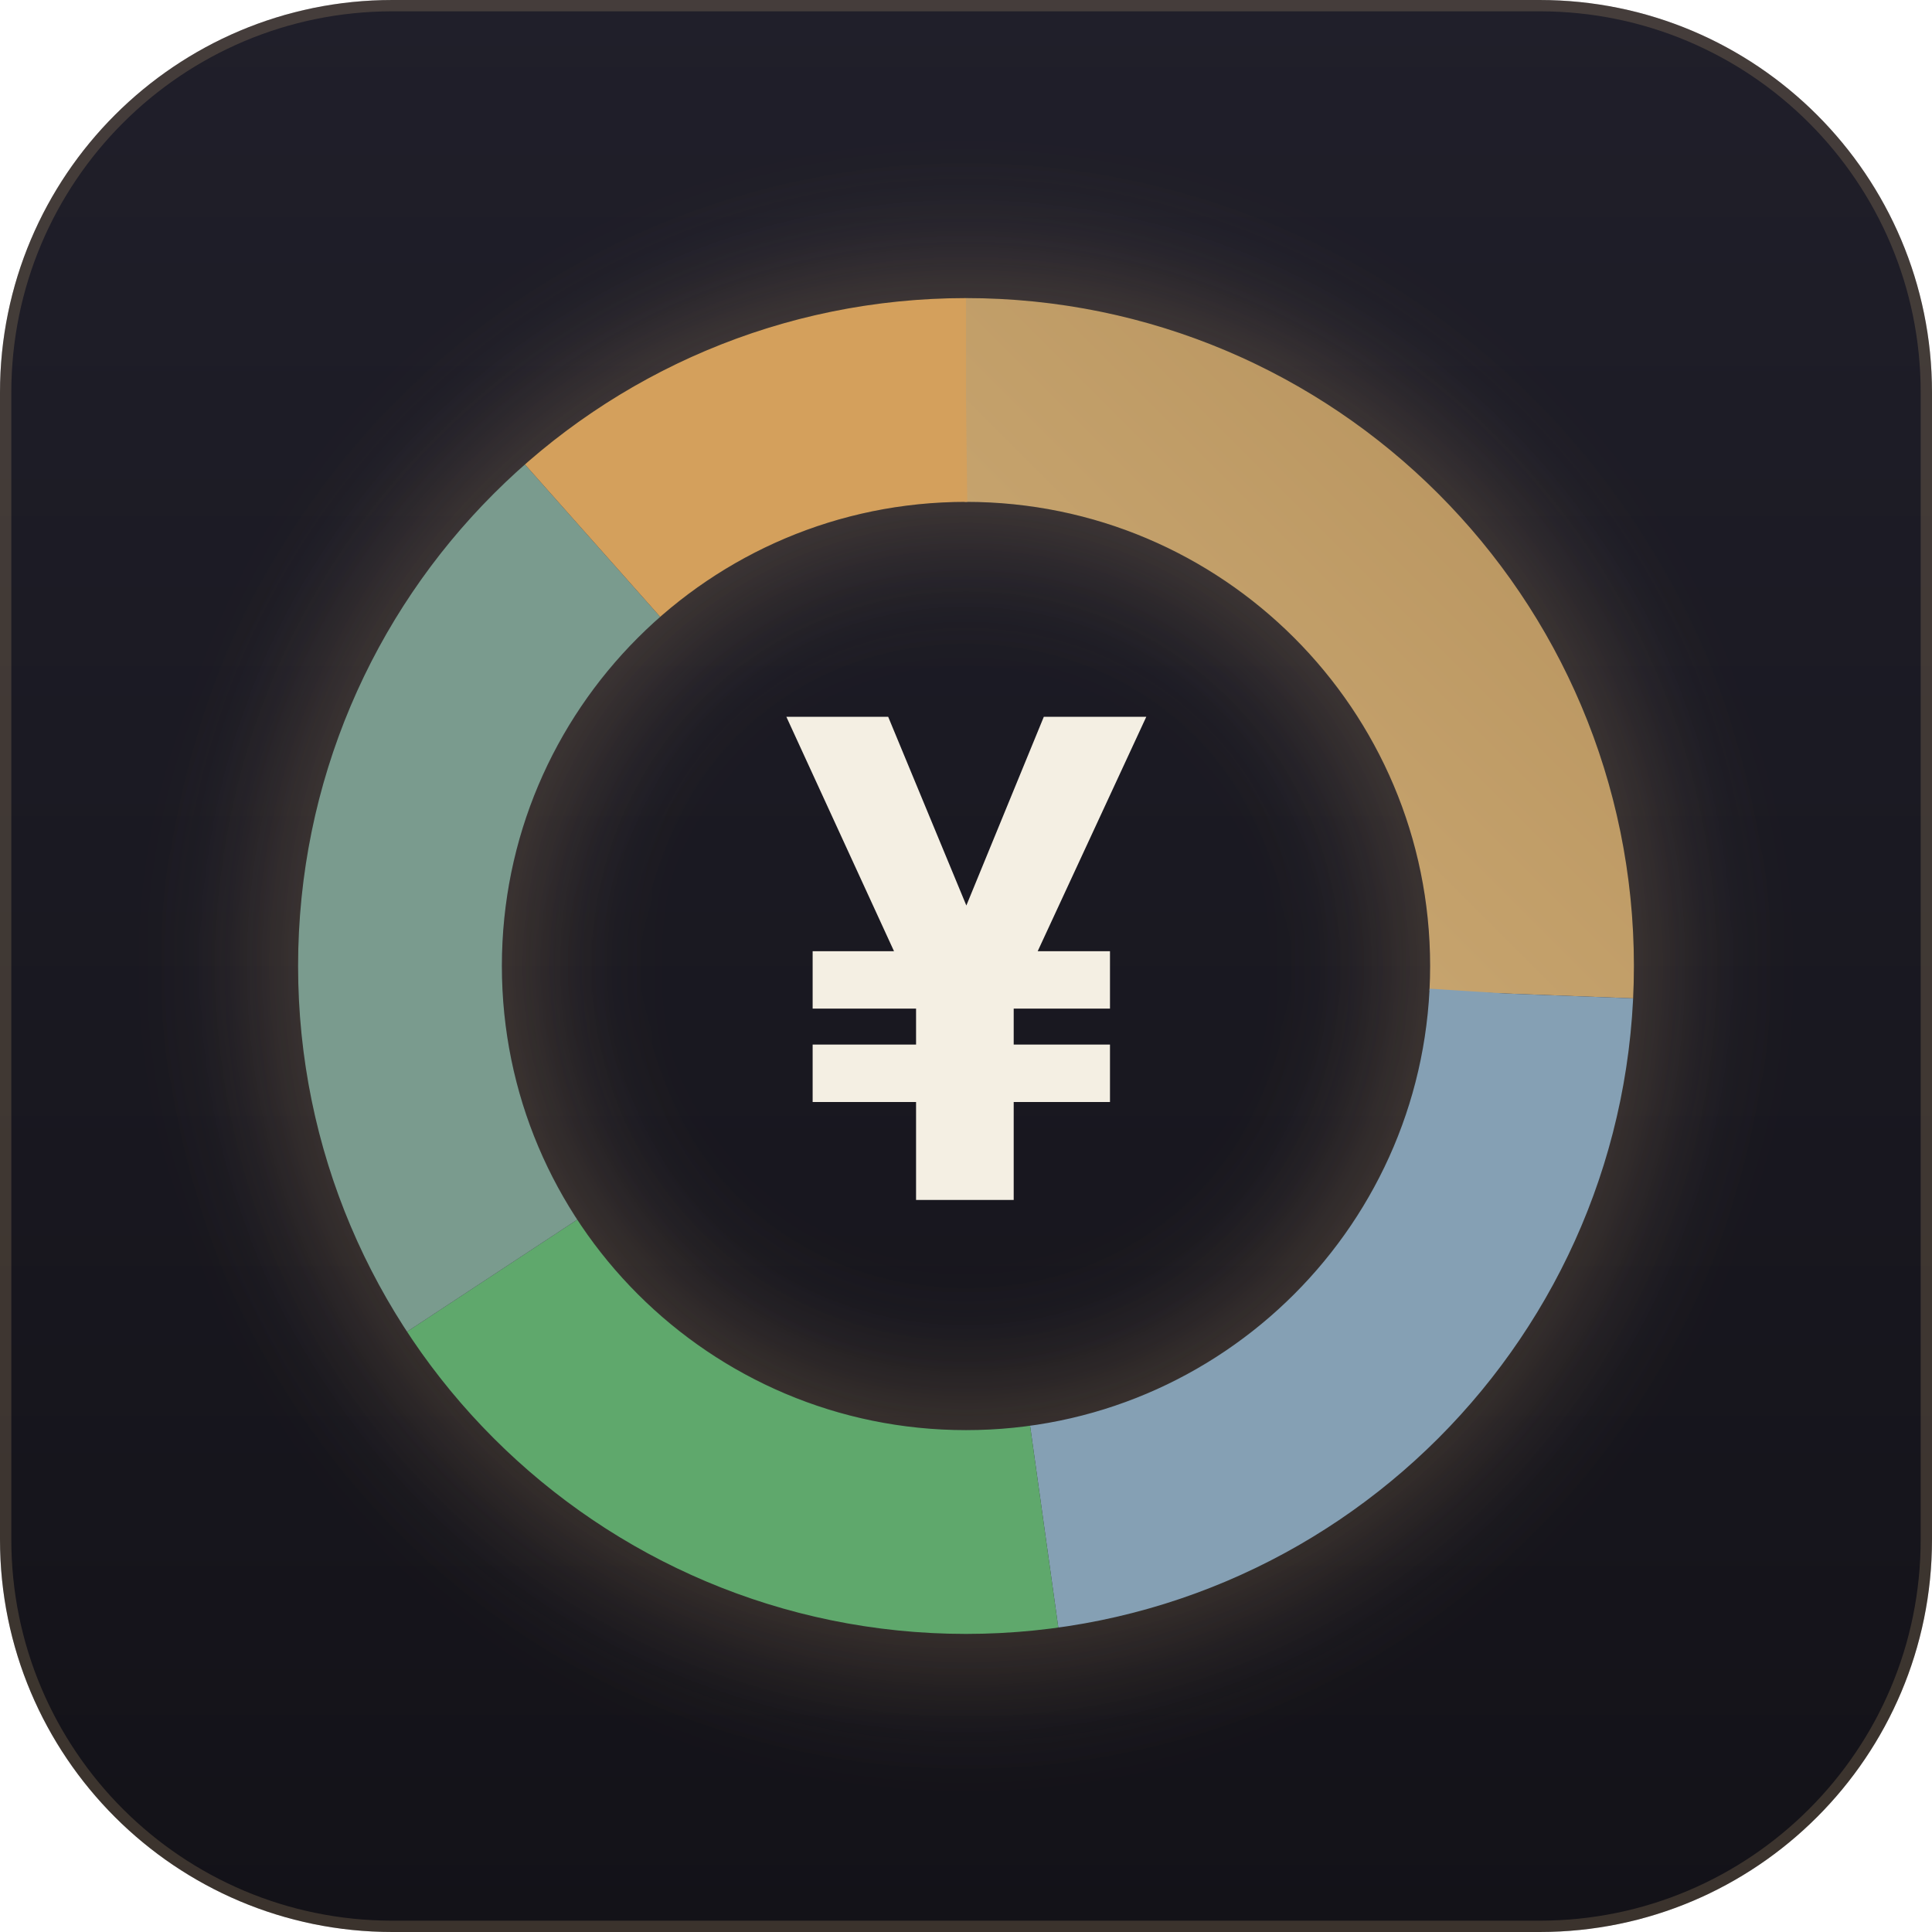
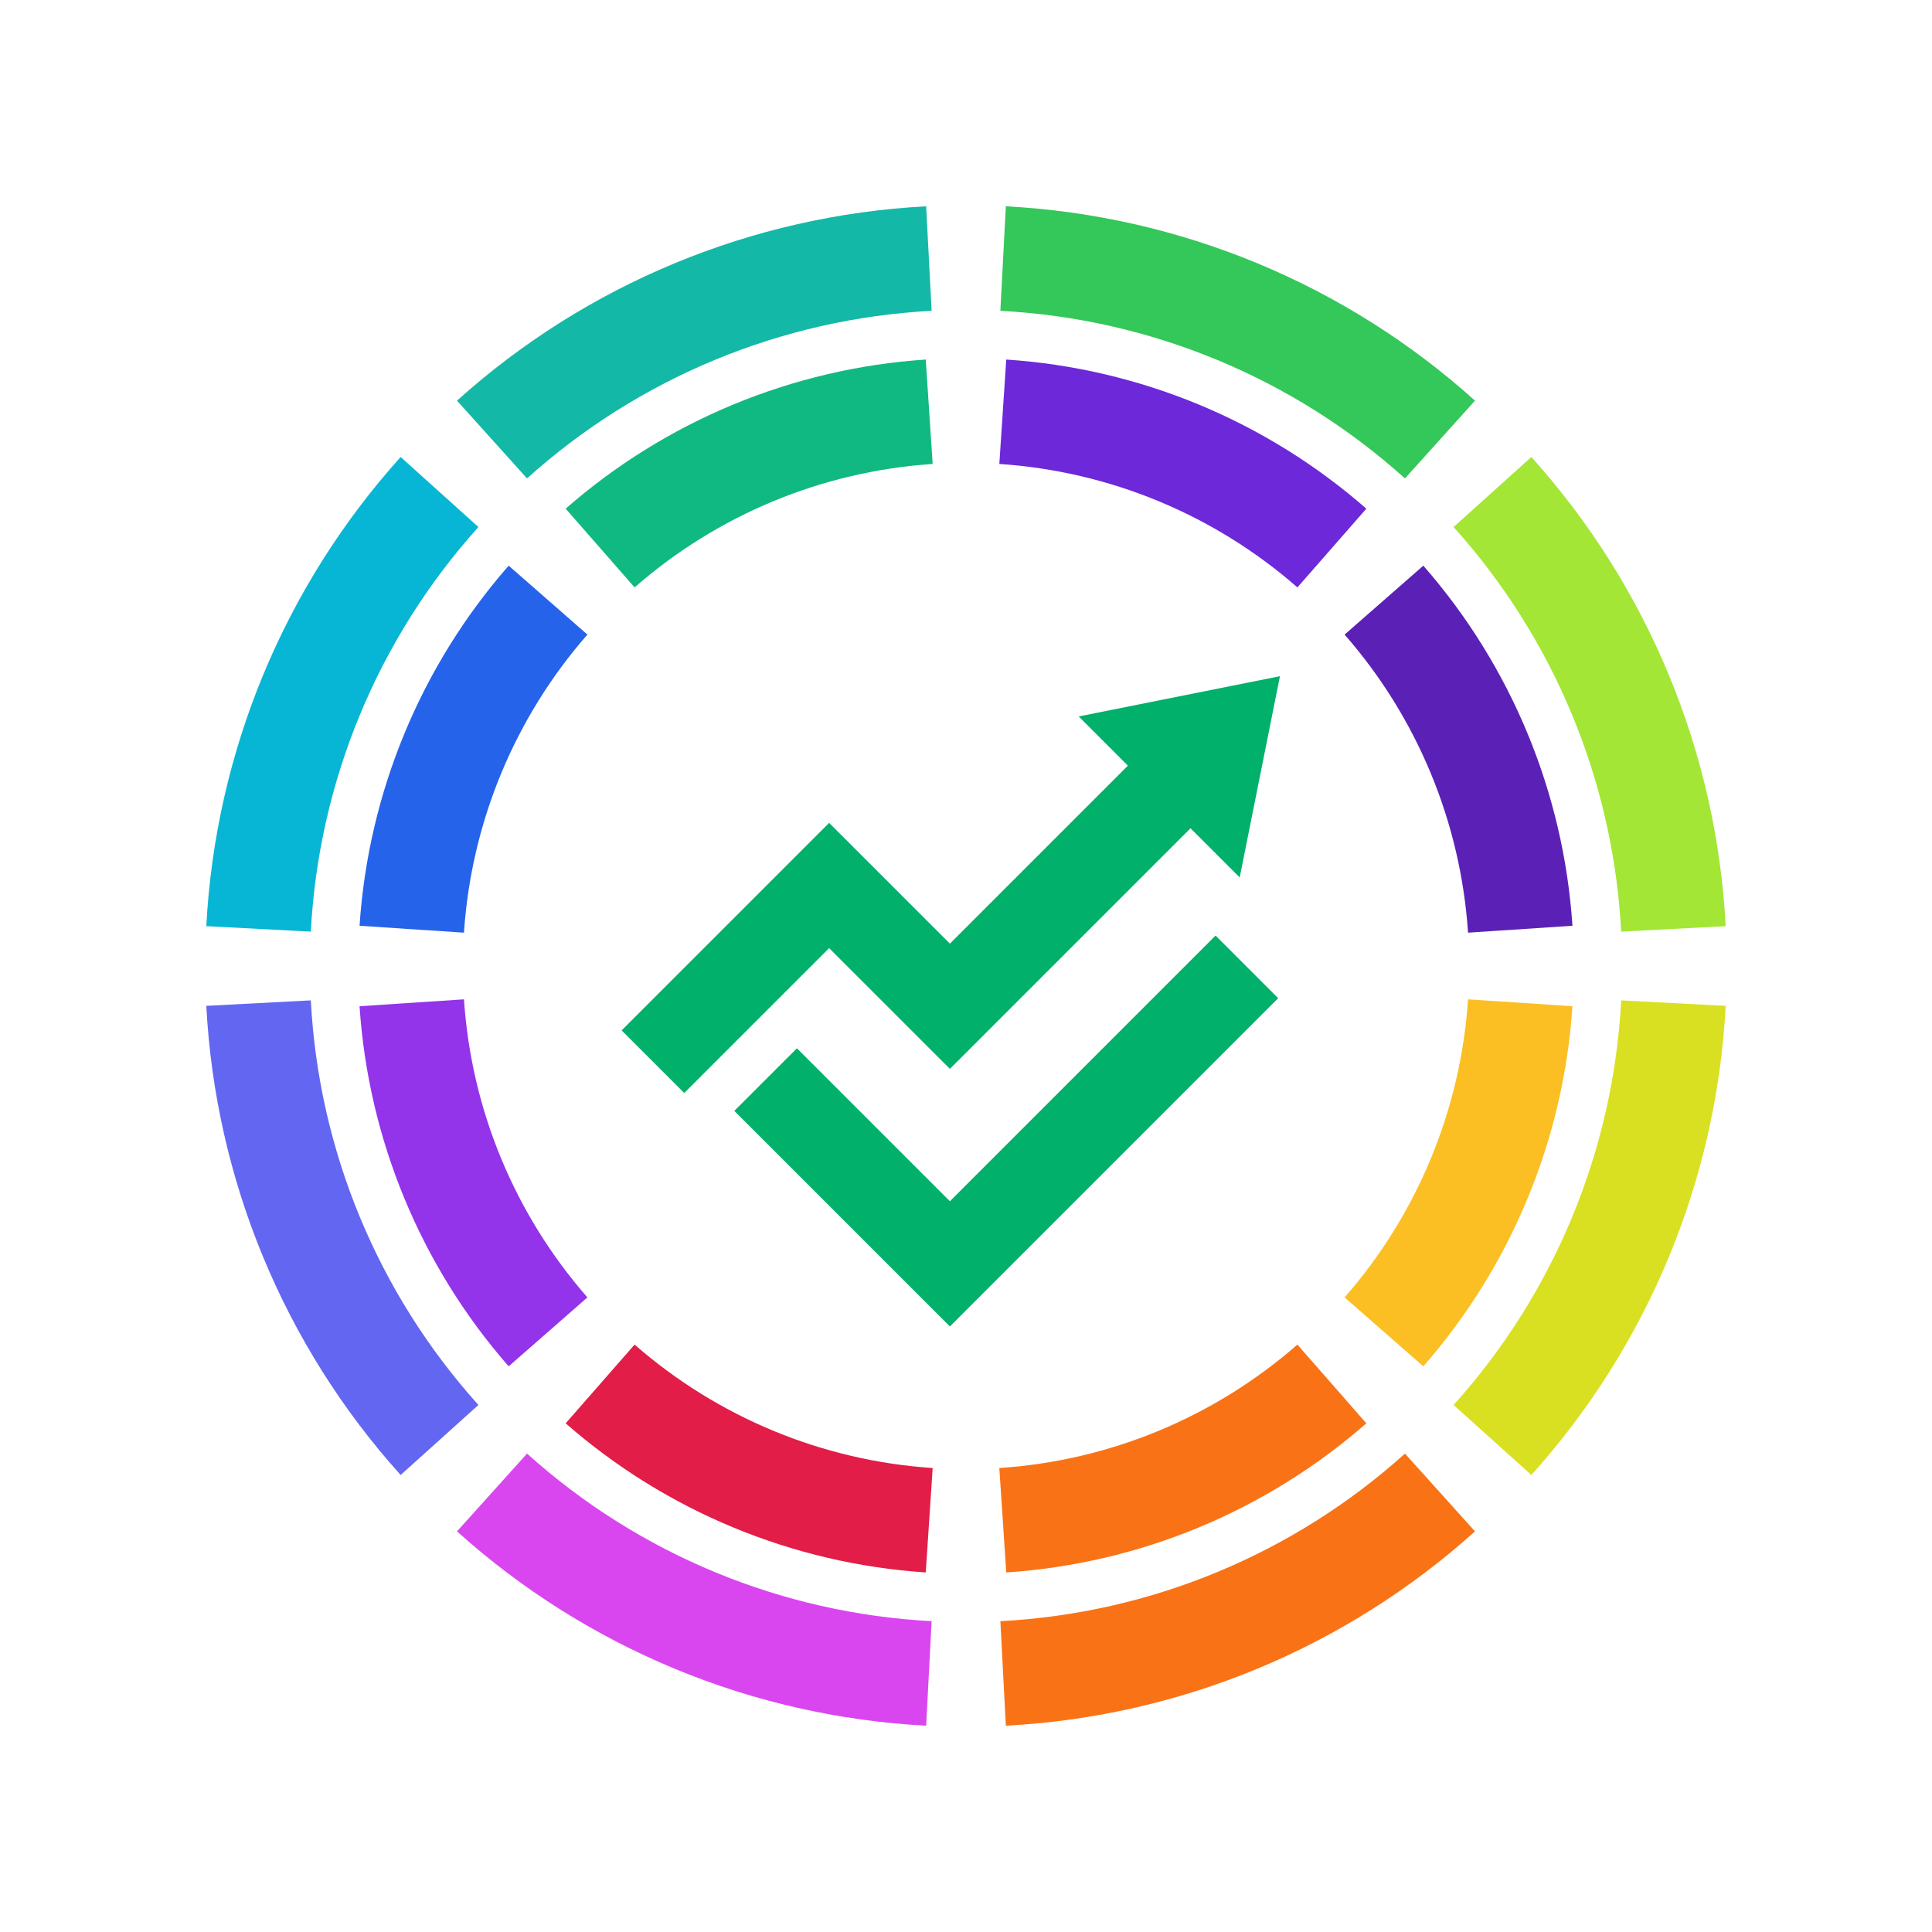
- <svg xmlns="http://www.w3.org/2000/svg" viewBox="0 0 512 512" width="512" height="512" role="img" aria-label="理财助手 licai">
-   <defs>
-     <linearGradient id="bg" x1="0" y1="0" x2="0" y2="1">
-       <stop offset="0" stop-color="#201f2a" />
-       <stop offset="1" stop-color="#131218" />
-     </linearGradient>
-     <linearGradient id="gold" x1="0" y1="0" x2="1" y2="1">
-       <stop offset="0" stop-color="#e6c68e" />
-       <stop offset="1" stop-color="#b8945f" />
-     </linearGradient>
-     <filter id="soft" x="-40%" y="-40%" width="180%" height="180%">
-       <feGaussianBlur stdDeviation="17" />
-     </filter>
-   </defs>
-   <rect width="512" height="512" rx="104" fill="url(#bg)" />
-   <rect x="1.5" y="1.5" width="509" height="509" rx="102.5" fill="none" stroke="#c8a876" stroke-opacity="0.22" stroke-width="3" />
-   <g transform="translate(256 256)">
-     <circle r="150" fill="none" stroke="#c8a876" stroke-width="70" stroke-opacity="0.26" filter="url(#soft)" />
-     <circle r="150" fill="none" stroke="#2d2c38" stroke-width="54" />
-     <g transform="rotate(-90)" fill="none" stroke-width="54" stroke-linecap="butt">
-       <circle r="150" stroke="url(#gold)" stroke-dasharray="243.2 942.48" />
-       <circle r="150" stroke="#85a0b4" stroke-dasharray="207.3 942.48" stroke-dashoffset="-243.2" />
-       <circle r="150" stroke="#5fa86c" stroke-dasharray="169.6 942.48" stroke-dashoffset="-450.5" />
-       <circle r="150" stroke="#7a9b8e" stroke-dasharray="214.4 942.48" stroke-dashoffset="-620.1" />
-       <circle r="150" stroke="#d4a05c" stroke-dasharray="108.2 942.48" stroke-dashoffset="-834.5" />
-     </g>
-     <text y="62" text-anchor="middle" font-family="-apple-system,BlinkMacSystemFont,'Helvetica Neue','Noto Sans SC','PingFang SC',sans-serif" font-weight="700" font-size="176" fill="#f4efe3">¥</text>
+ <svg xmlns="http://www.w3.org/2000/svg" viewBox="0 0 240 240" width="240" height="240" fill="none">
+   <g stroke-width="13" stroke-linecap="butt">
+     <path d="M 124.61 32.12 A 88 88 0 0 1 178.88 54.6" stroke="#34C759" />
+     <path d="M 185.4 61.12 A 88 88 0 0 1 207.88 115.39" stroke="#A3E635" />
+     <path d="M 207.88 124.61 A 88 88 0 0 1 185.4 178.88" stroke="#D9E021" />
+     <path d="M 178.88 185.4 A 88 88 0 0 1 124.61 207.88" stroke="#F97316" />
+     <path d="M 115.39 207.88 A 88 88 0 0 1 61.12 185.4" stroke="#D946EF" />
+     <path d="M 54.6 178.88 A 88 88 0 0 1 32.12 124.61" stroke="#6366F1" />
+     <path d="M 32.12 115.39 A 88 88 0 0 1 54.6 61.12" stroke="#06B6D4" />
+     <path d="M 61.12 54.6 A 88 88 0 0 1 115.39 32.12" stroke="#14B8A6" />
  </g>
+   <g stroke-width="13" stroke-linecap="butt">
+     <path d="M 124.57 51.15 A 69 69 0 0 1 165.45 68.08" stroke="#6D28D9" />
+     <path d="M 171.92 74.55 A 69 69 0 0 1 188.85 115.43" stroke="#5B21B6" />
+     <path d="M 188.85 124.57 A 69 69 0 0 1 171.92 165.45" stroke="#FBBF24" />
+     <path d="M 165.45 171.92 A 69 69 0 0 1 124.57 188.85" stroke="#F97316" />
+     <path d="M 115.43 188.85 A 69 69 0 0 1 74.55 171.92" stroke="#E11D48" />
+     <path d="M 68.08 165.45 A 69 69 0 0 1 51.15 124.57" stroke="#9333EA" />
+     <path d="M 51.15 115.43 A 69 69 0 0 1 68.08 74.55" stroke="#2563EB" />
+     <path d="M 74.55 68.08 A 69 69 0 0 1 115.43 51.15" stroke="#10B981" />
+   </g>
+   <path d="M 85 128 L 103 110 L 118 125 L 148 95" stroke="#00B06B" stroke-width="11" stroke-linecap="square" stroke-linejoin="miter" />
+   <polygon points="159,84 134,89 154,109" fill="#00B06B" />
+   <path d="M 99 138 L 118 157 L 151 124" stroke="#00B06B" stroke-width="11" stroke-linecap="square" stroke-linejoin="miter" />
</svg>
